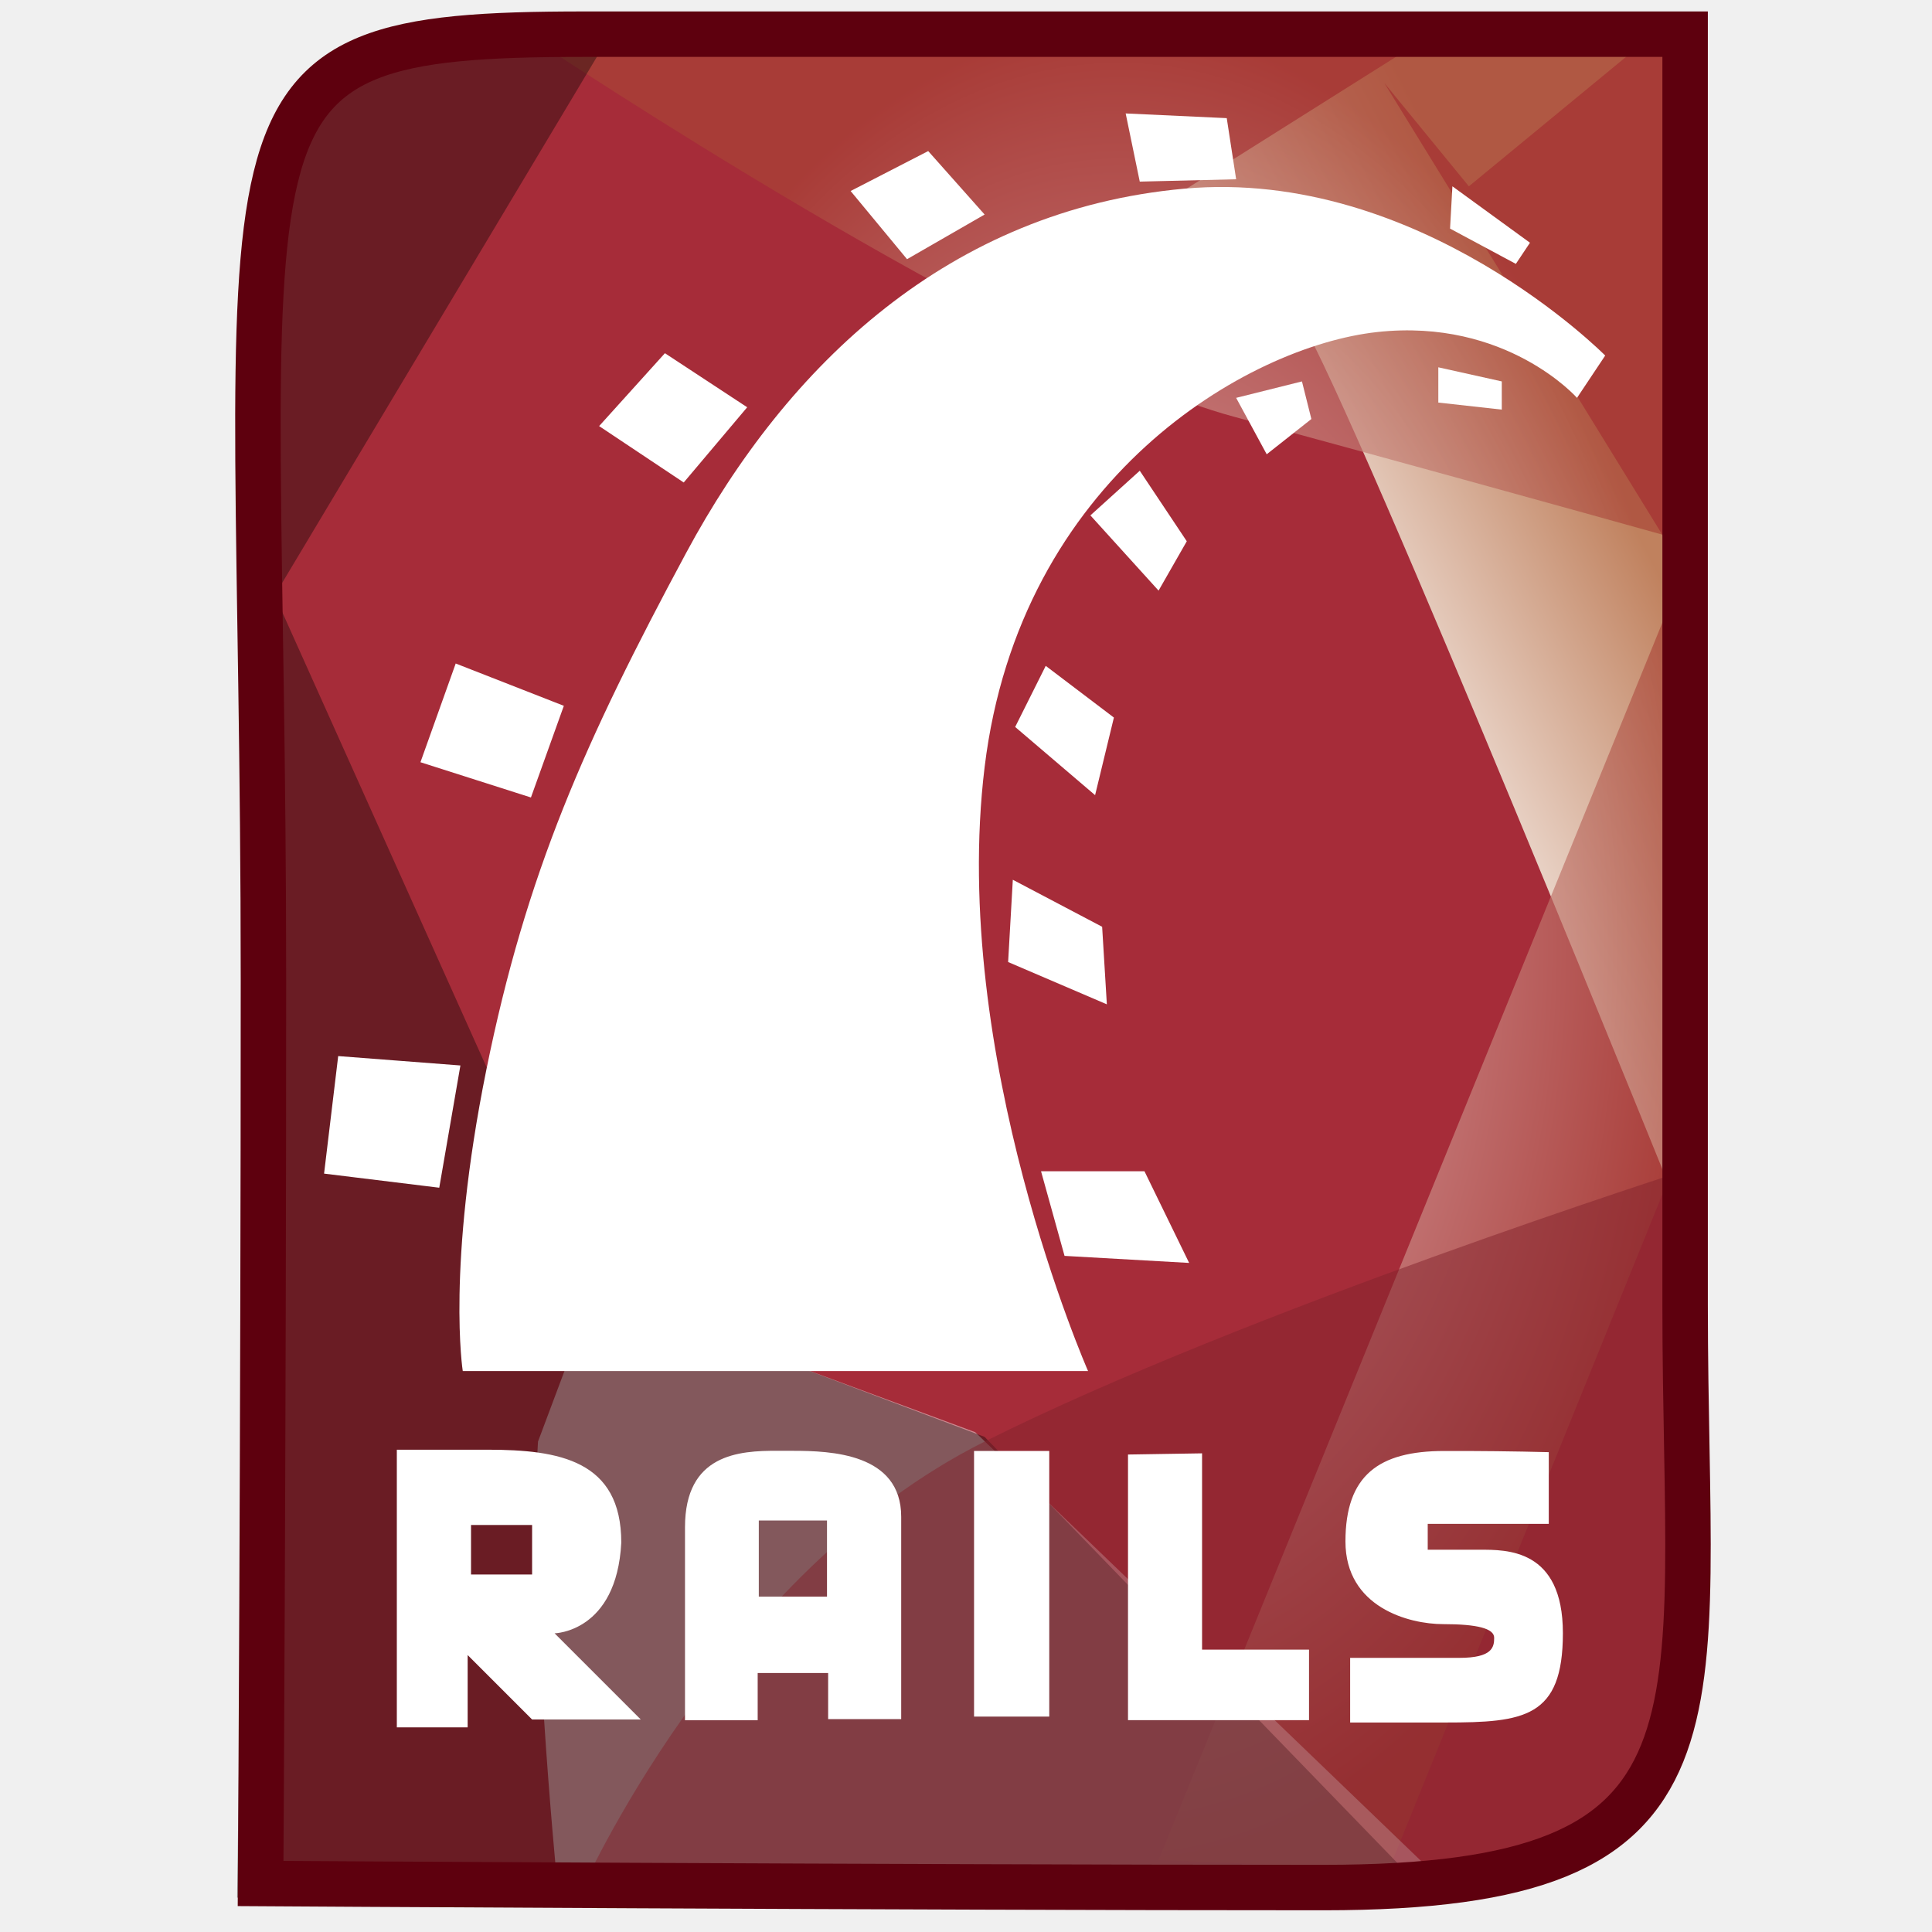
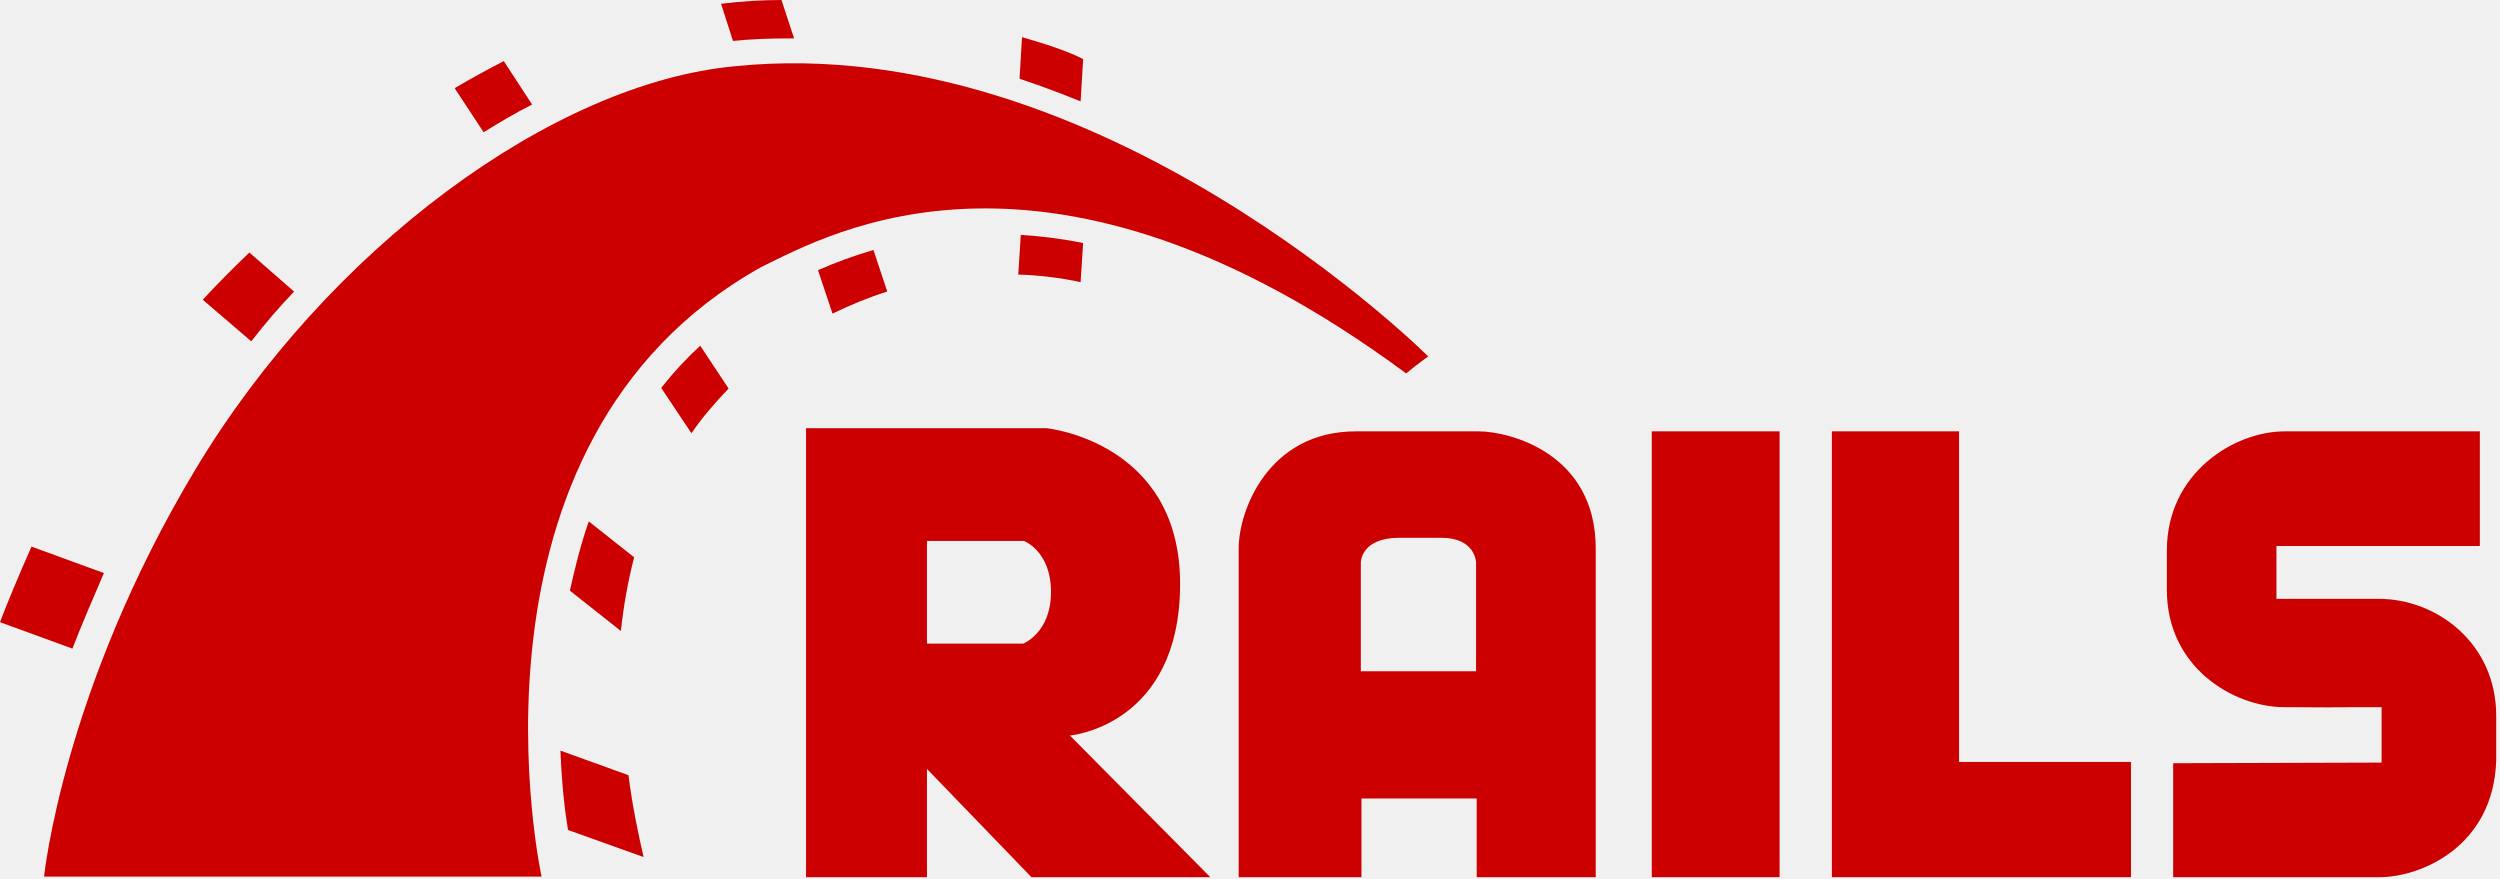
- <svg xmlns="http://www.w3.org/2000/svg" xml:space="preserve" style="fill-rule:evenodd;clip-rule:evenodd" viewBox="0 0 1024 1024">
-   <path d="M17.444 125.054s.188-29.538.188-59.564c0-58.159-4.901-62.491 21.194-62.491h72.635v83.889c0 27.615 5.162 38.433-23.859 38.433-29.021.001-70.158-.267-70.158-.267Z" style="fill:#a62c39;fill-rule:nonzero" transform="translate(-1.964 -5.973) scale(8.03071)" />
-   <path d="M350.603 449.926s4.655.932 8.688 7.757c4.034 6.826 25.444 59.886 25.444 59.886v-43.131l-19.858-32.27 5.585 6.827 10.55-8.689-13.653-.93-16.756 10.55Z" style="fill:url(#a);fill-rule:nonzero" transform="translate(-2196.54 -3507) scale(8.03071)" />
-   <path d="M309.335 439.686s30.719 20.479 45.613 24.513a4381.202 4381.202 0 0 1 30.408 8.378l-35.373 86.88 15.204.621 19.86-49.026-.622-71.676-75.09.31Z" style="fill:url(#b);fill-rule:nonzero" transform="translate(-2196.54 -3507) scale(8.03071)" />
-   <path d="m337.881 531.221 31.956 30.733-59.571-1.256s-1.861-18.927-1.241-28.856l3.723-9.929 25.133 9.308Z" style="fill:#fff;fill-opacity:.44;fill-rule:nonzero" transform="translate(-2196.54 -3507) scale(8.03071)" />
-   <path d="M94.085 125.365 65.229 95.577l-26.375-9.929-20.479-45.612L40.096 3.732l-14.584-.621-5.896 5.586-2.172 4.344-1.552 112.945 78.193-.621Z" style="fill-opacity:.36;fill-rule:nonzero" transform="translate(-1.964 -5.973) scale(8.03071)" />
-   <path d="M111.773 77.89S82.606 87.199 65.23 95.887c-17.376 8.688-26.685 29.787-26.685 29.787s37.234-1.861 51.197-1.241c13.963.621 20.479.621 21.72-18.927 1.241-19.548.311-27.616.311-27.616Z" style="fill:#83222d;fill-opacity:.5;fill-rule:nonzero" transform="translate(-1.964 -5.973) scale(8.03071)" />
-   <path d="M26.435 96.422v18.326h4.674v-4.773l4.254 4.254h7.172l-5.688-5.688s4.093-.067 4.402-5.984c0-5.43-4.097-6.134-8.83-6.134h-5.984v-.001Zm4.897 4.971h4.031v3.265h-4.031v-3.265Zm20.23-4.897c-2.559-.015-6.108.223-6.108 5.045v12.737h4.797v-3.116h4.65v3.042h4.822V100.85c0-4.189-4.654-4.353-7.147-4.353l-1.014-.001Zm-1.237 4.6h4.501v5.021h-4.501v-5.021Zm14.206-4.589h4.964v17.531h-4.964V96.507Zm10.161.234v17.531h11.947v-4.654H79.58V96.663l-4.888.078Zm27.771-.156v4.732h-7.99v1.707h3.413c1.785 0 5.508-.077 5.508 5.508s-2.561 5.896-7.758 5.896h-6.283v-4.267h7.214c2.172 0 2.292-.708 2.292-1.324 0-.615-1.11-.902-3.369-.902-2.259 0-6.447-1.11-6.447-5.454 0-4.344 2.172-5.973 6.516-5.973a249.75 249.75 0 0 1 6.904.077Zm-71.676-5.352h41.269S62.902 70.444 65.23 51.36c2.326-19.082 17.376-27.771 25.909-28.702 8.533-.931 13.187 4.344 13.187 4.344l1.861-2.792S93.931 11.798 78.416 13.195C62.902 14.59 52.197 24.83 45.526 37.241c-6.671 12.412-10.55 21.101-13.188 34.132-2.637 13.033-1.551 19.86-1.551 19.86Zm-8.222-20.789 8.066.62-1.396 8.068-7.602-.931.932-7.757Zm12.721-17.067 2.172-6.05-7.137-2.793-2.327 6.516 7.292 2.327ZM45.37 32.588l4.189-4.965-5.43-3.568-4.343 4.81 5.584 3.723Zm11.015-19.237 3.724 4.499 5.12-2.947-3.724-4.189-5.12 2.637Zm18.153-5.12.93 4.499 6.361-.155-.62-4.034-6.671-.31Z" style="fill:#fff;fill-rule:nonzero" transform="translate(-1.964 -5.973) scale(8.03071)" />
-   <path d="m96.102 13.04-.155 2.792 4.343 2.328.931-1.396-5.119-3.724Zm-.93 11.946v2.327l4.189.465v-1.861l-4.189-.931Zm-13.343 2.016 2.017 3.724 2.948-2.327-.621-2.482-4.344 1.085Zm-6.361 4.81 3.103 4.655-1.862 3.257-4.499-4.965 3.258-2.947ZM69.262 44.69l-2.017 4.033 5.275 4.5 1.241-5.121-4.499-3.412ZM67.09 58.807l-.31 5.43 6.516 2.792-.311-5.119-5.895-3.103Zm1.862 19.238 1.552 5.586 8.223.465-2.949-6.051h-6.826Z" style="fill:#fff;fill-rule:nonzero" transform="translate(-1.964 -5.973) scale(8.03071)" />
-   <path d="M17.444 125.054s.188-29.538.188-59.564c0-58.159-4.901-62.491 21.194-62.491h72.635v83.889c0 27.615 3.921 38.433-23.859 38.433-27.78.001-70.158-.267-70.158-.267Z" style="fill:none;fill-rule:nonzero;stroke:#5e000e;stroke-width:3px" transform="translate(-1.964 -5.973) scale(8.03071)" />
-   <defs>
-     <radialGradient id="b" cx="0" cy="0" r="1" gradientTransform="matrix(38.406 0 0 -60.7583 347.345 499.224)" gradientUnits="userSpaceOnUse">
-       <stop offset="0" style="stop-color:white;stop-opacity:.67" />
-       <stop offset="1" style="stop-color:#a94436;stop-opacity:.67" />
-     </radialGradient>
-     <linearGradient id="a" x1="0" x2="1" y1="0" y2="0" gradientTransform="rotate(-27.646 1168.998 -489.632) scale(25.413)" gradientUnits="userSpaceOnUse">
-       <stop offset="0" style="stop-color:white;stop-opacity:1" />
-       <stop offset="1" style="stop-color:#c0815e;stop-opacity:1" />
-     </linearGradient>
-   </defs>
+ <svg xmlns="http://www.w3.org/2000/svg" width="512" height="180" preserveAspectRatio="xMidYMid">
+   <g fill="#C00">
+     <path d="M219.115 150.634s22.57-1.935 22.57-31.081c0-29.147-27.341-31.855-27.341-31.855h-49.266v91.953h24.762V157.47l21.408 22.182h36.627l-28.76-29.017Zm-9.543-18.83H189.84v-21.021h19.86s5.546 2.063 5.546 10.446-5.674 10.576-5.674 10.576Zm93.243-43.461h-25.149c-17.926 0-23.987 16.25-23.987 23.987v67.321h25.148v-16.12h23.601v16.12h24.375v-67.32c0-19.604-17.797-23.988-23.988-23.988Zm-.387 49.136h-23.73v-22.311s0-5.03 7.867-5.03h8.641c6.964 0 7.093 5.03 7.093 5.03v22.311h.13Zm35.853-49.136h26.18v91.308h-26.18V88.343Zm62.936 67.707V88.343h-26.051V179.65h61.259v-23.6h-35.208Zm43.849.258v23.343h42.172c8.641 0 23.472-6.319 23.988-23.988v-9.027c0-15.09-12.38-23.988-23.988-23.988h-21.021v-10.833h41.656V88.343h-39.98c-10.317 0-24.117 8.511-24.117 24.374v8.125c0 15.863 13.67 23.988 24.117 23.988 29.018.13-6.964 0 19.861 0v11.35l-42.688.128Z" />
+     <path d="M9.028 179.522h101.884s-19.474-88.858 45.01-124.84c14.057-6.835 58.808-32.37 132.062 21.796 2.321-1.935 4.514-3.483 4.514-3.483S225.435 6.061 150.763 13.542c-37.53 3.353-83.7 37.529-110.783 82.668-27.083 45.138-30.952 83.312-30.952 83.312Zm212.28-158.758.516-8.641c-1.161-.645-4.385-2.193-12.51-4.514l-.516 8.512a207.073 207.073 0 0 1 12.51 4.643Zm-12.252 27.34-.516 8.126c4.256.129 8.512.645 12.768 1.547l.516-7.996c-4.385-.902-8.641-1.418-12.768-1.676ZM161.338 7.868h1.29L160.048 0c-3.998 0-8.125.258-12.38.774l2.45 7.609c3.74-.387 7.48-.516 11.22-.516Zm6.19 47.46 2.967 8.899c3.74-1.806 7.48-3.353 11.22-4.514l-2.837-8.512a93.57 93.57 0 0 0-11.35 4.127Zm-58.55-33.918-5.804-8.9c-3.224 1.677-6.578 3.483-10.06 5.546l5.933 9.028c3.353-2.063 6.577-3.998 9.93-5.674Zm26.438 58.035 6.19 9.285c2.192-3.224 4.772-6.19 7.61-9.156l-5.804-8.77a71.348 71.348 0 0 0-7.996 8.64Zm-18.7 41.527 10.446 8.254c.516-5.03 1.418-10.06 2.708-15.089l-9.286-7.351c-1.676 4.772-2.837 9.543-3.869 14.186Zm-56.488-61.26-9.157-7.995c-3.353 3.224-6.577 6.448-9.544 9.672l9.93 8.512c2.71-3.482 5.675-6.964 8.77-10.188Zm-38.948 57.65-14.832-5.417C3.998 117.489 1.29 123.938 0 127.42l14.831 5.416c1.677-4.385 4.385-10.704 6.449-15.476Zm93.5 36.368c.259 6.835.904 12.38 1.548 16.25l15.477 5.545c-1.161-5.03-2.322-10.704-3.096-16.765l-13.928-5.03Z" />
+   </g>
</svg>
